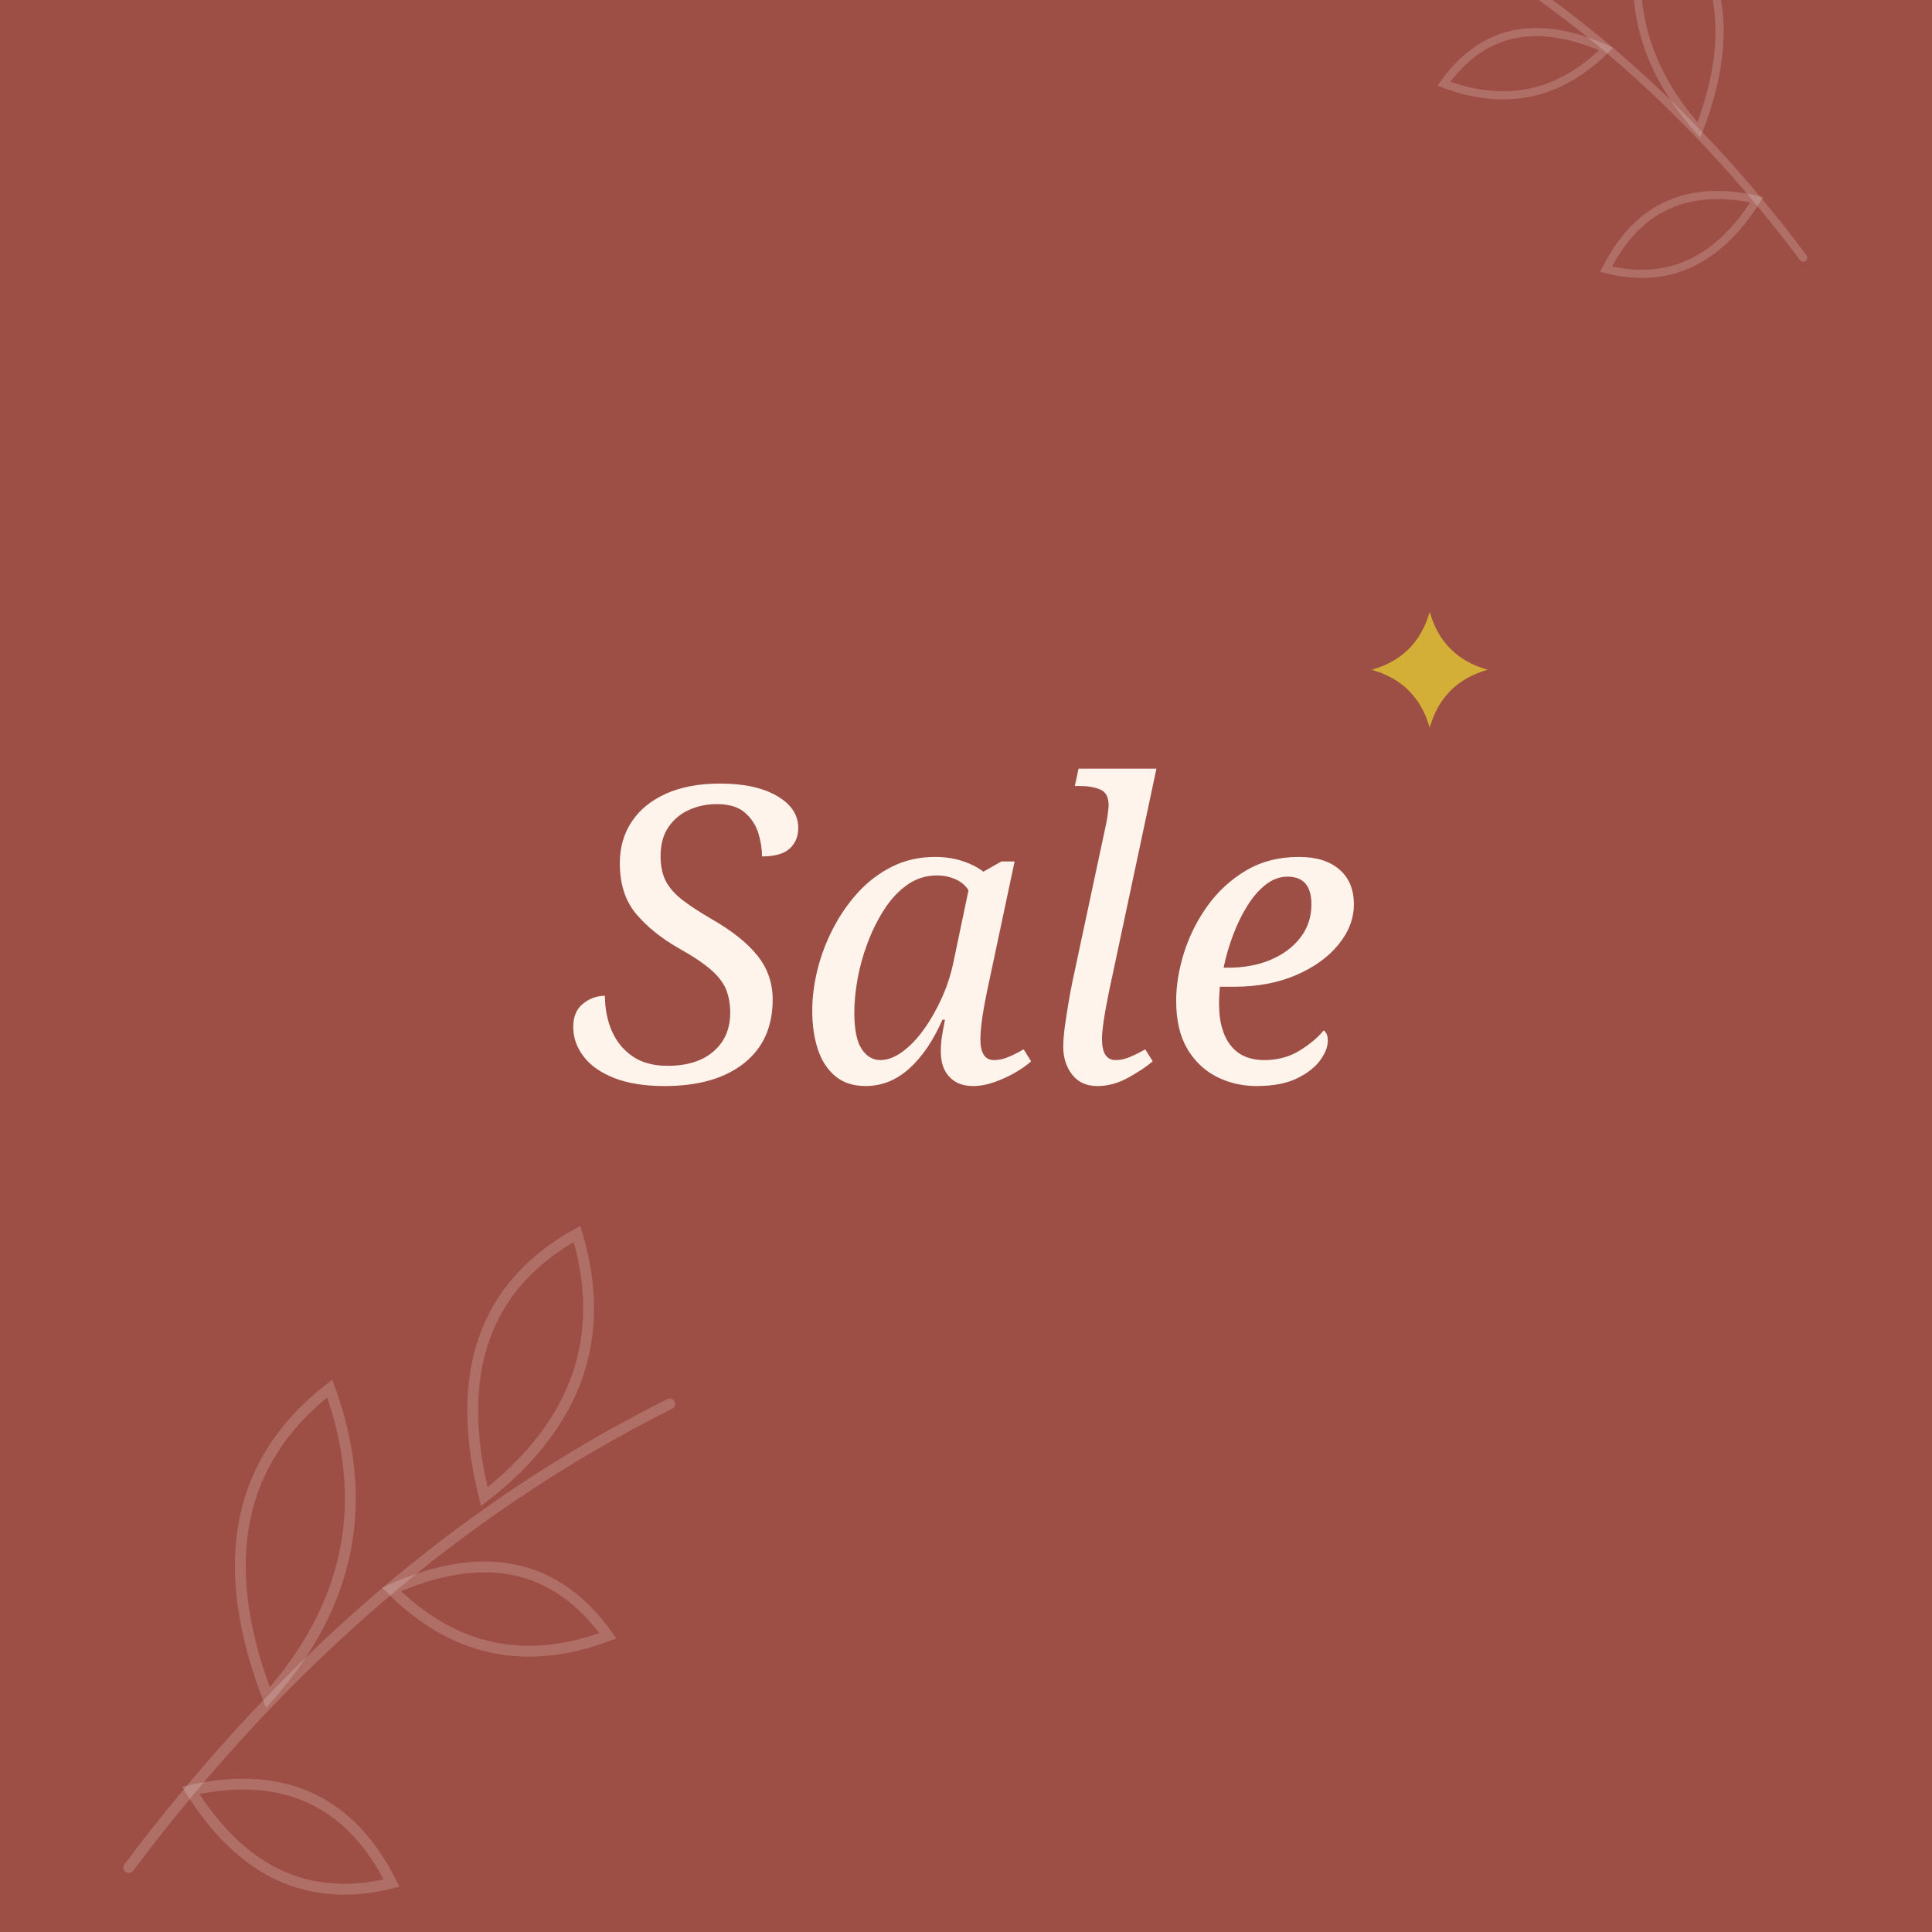
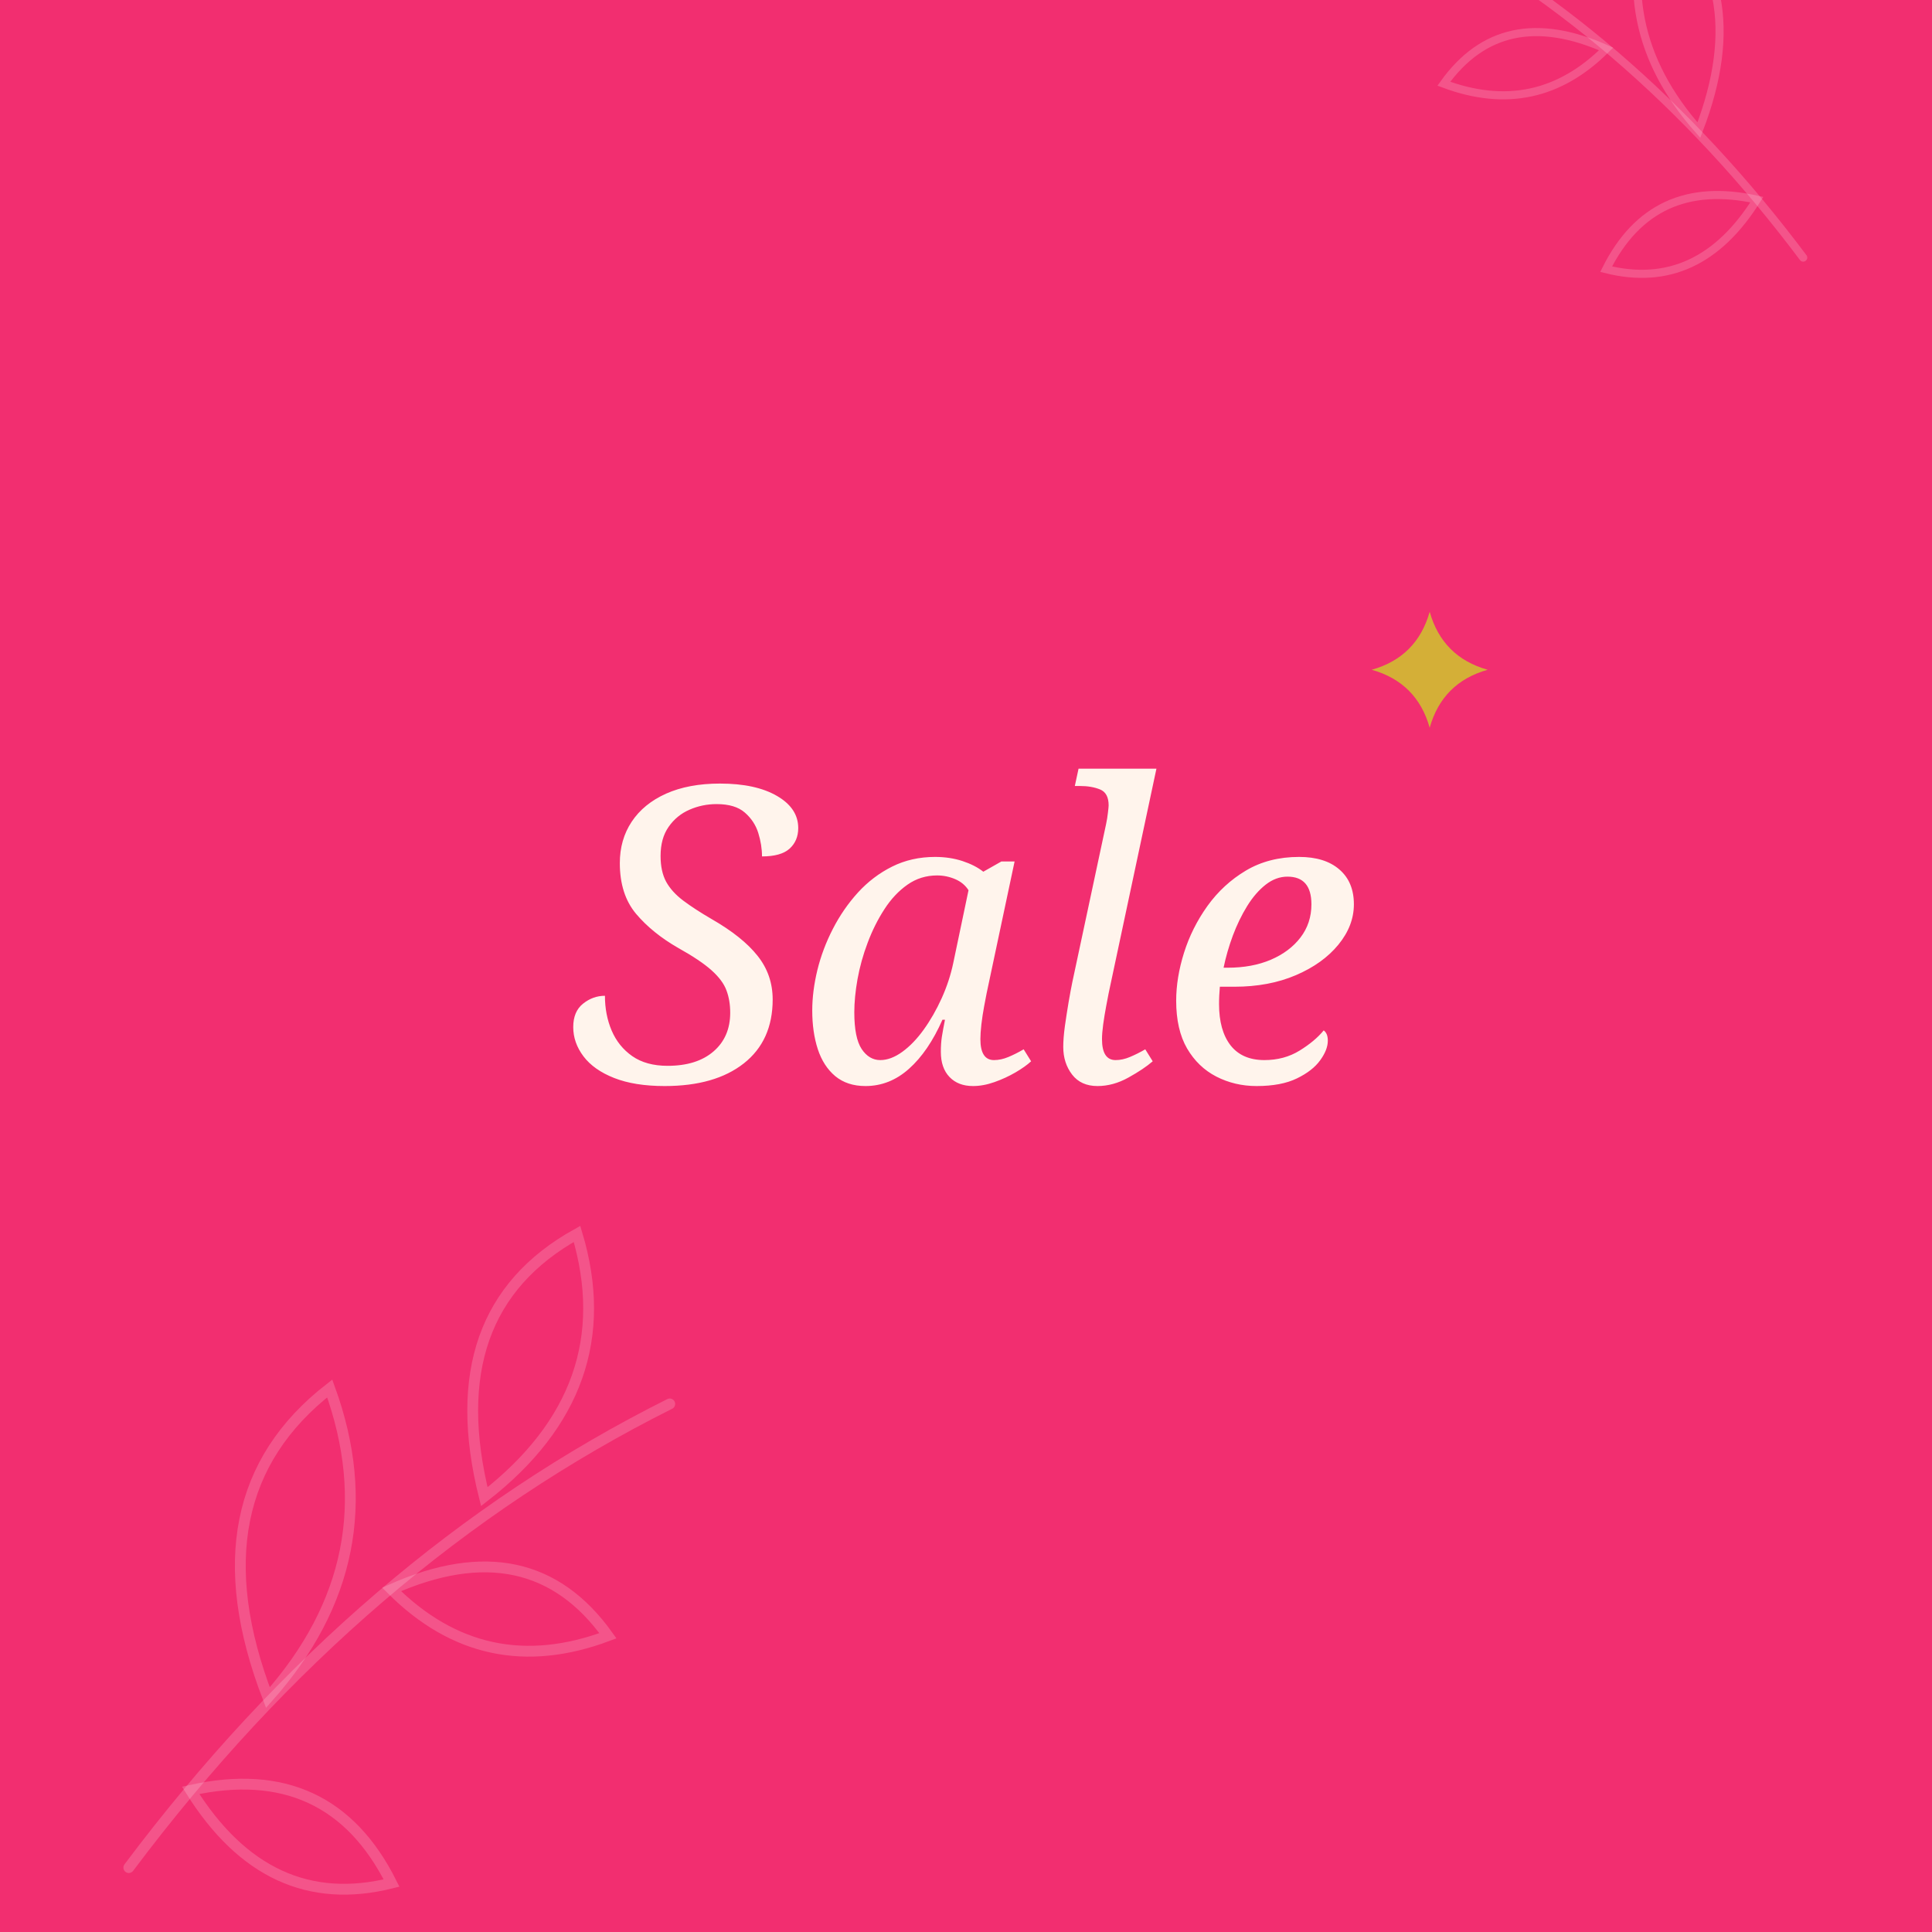
<svg xmlns="http://www.w3.org/2000/svg" viewBox="0 0 300 300" width="600" height="600">
-   <rect width="300" height="300" fill="#9E4F45" />
+   <rect width="300" height="300" fill="#F22E70" />
  <g transform="translate(20 290) scale(1.2 1.2)" fill="none" stroke="#FFFFFF" stroke-opacity="0.18" stroke-width="1.4" stroke-linecap="round">
    <path d="M0 0 Q30 -40 70 -60" />
    <path d="M18 -22 Q8 -48 26 -62 Q34 -40 18 -22 Z" />
    <path d="M34 -36 Q52 -44 62 -30 Q46 -24 34 -36 Z" />
    <path d="M46 -48 Q40 -72 58 -82 Q64 -62 46 -48 Z" />
    <path d="M8 -10 Q26 -14 34 2 Q18 6 8 -10 Z" />
  </g>
  <g transform="translate(280 40) scale(-0.9 0.9)" fill="none" stroke="#FFFFFF" stroke-opacity="0.18" stroke-width="1.4" stroke-linecap="round">
    <path d="M0 0 Q30 -40 70 -60" />
    <path d="M18 -22 Q8 -48 26 -62 Q34 -40 18 -22 Z" />
    <path d="M34 -36 Q52 -44 62 -30 Q46 -24 34 -36 Z" />
    <path d="M46 -48 Q40 -72 58 -82 Q64 -62 46 -48 Z" />
    <path d="M8 -10 Q26 -14 34 2 Q18 6 8 -10 Z" />
  </g>
  <text x="150" y="168" text-anchor="middle" font-family="Georgia,serif" font-style="italic" font-size="64" fill="#FFF4EC">Sale</text>
  <path d="M222 95 Q223.98 102.02 231 104 Q223.98 105.98 222 113 Q220.02 105.98 213 104 Q220.02 102.02 222 95 Z" fill="#D4AF37" fill-opacity="1" />
</svg>
